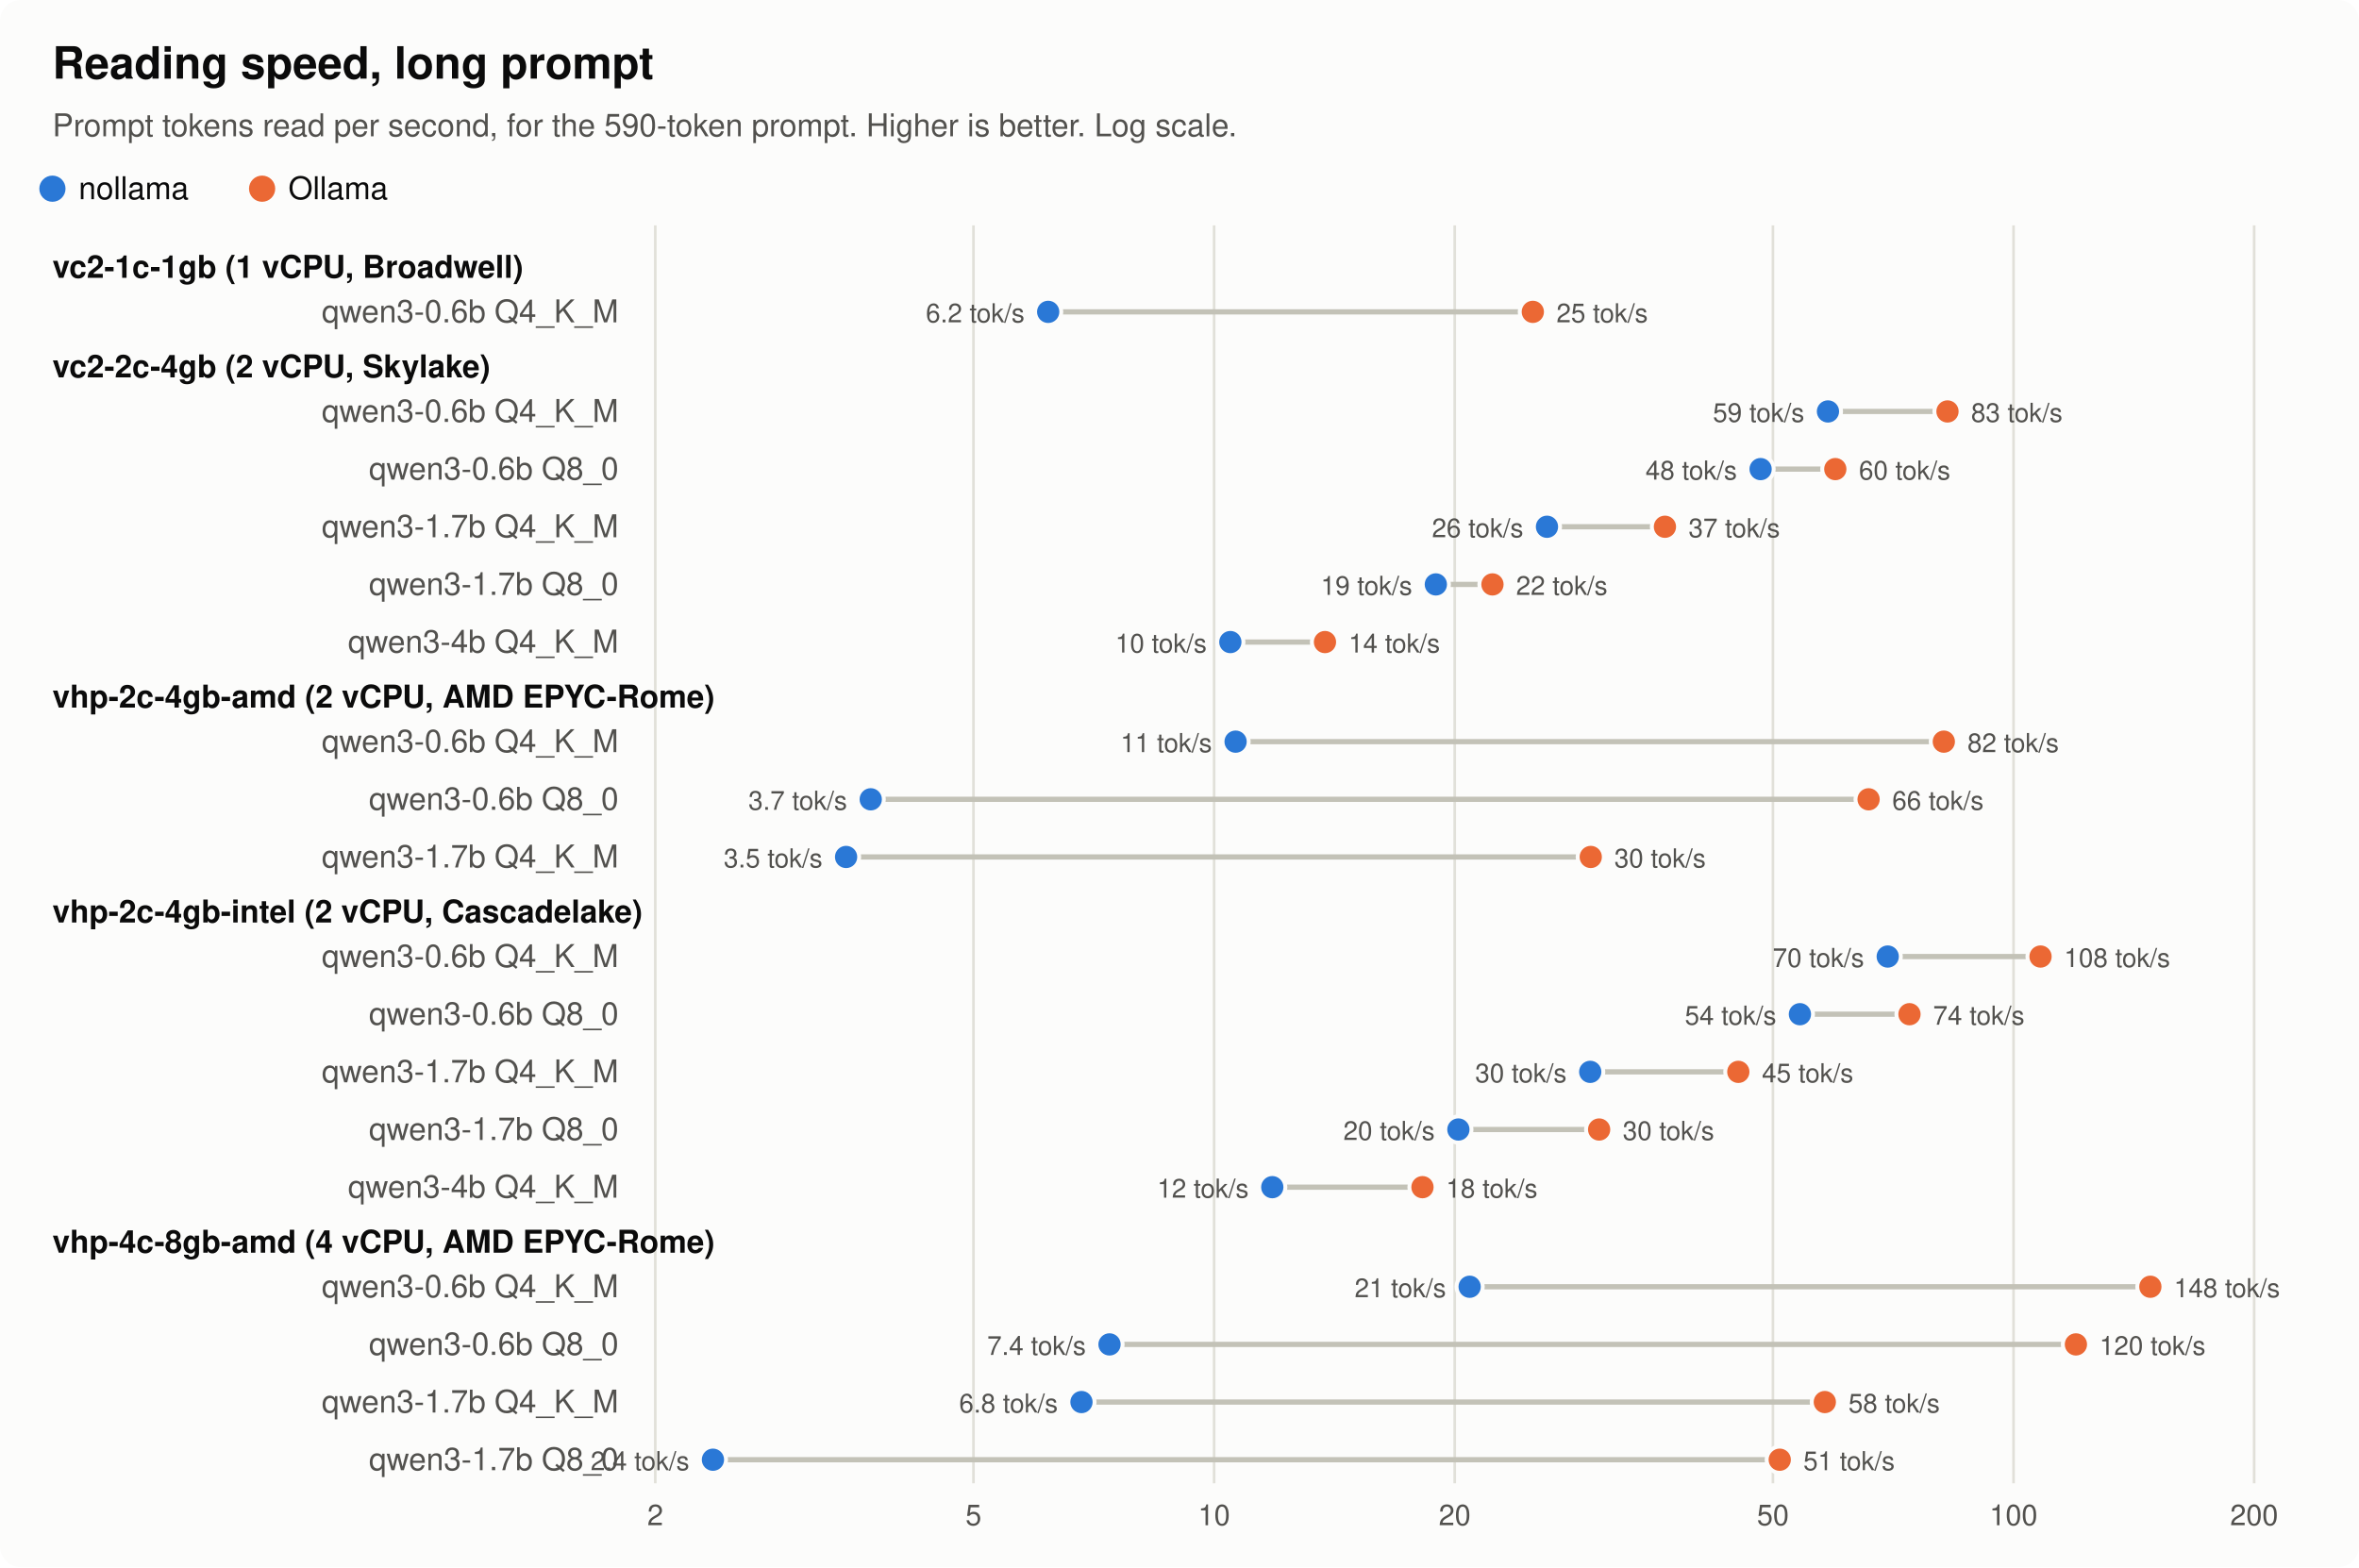
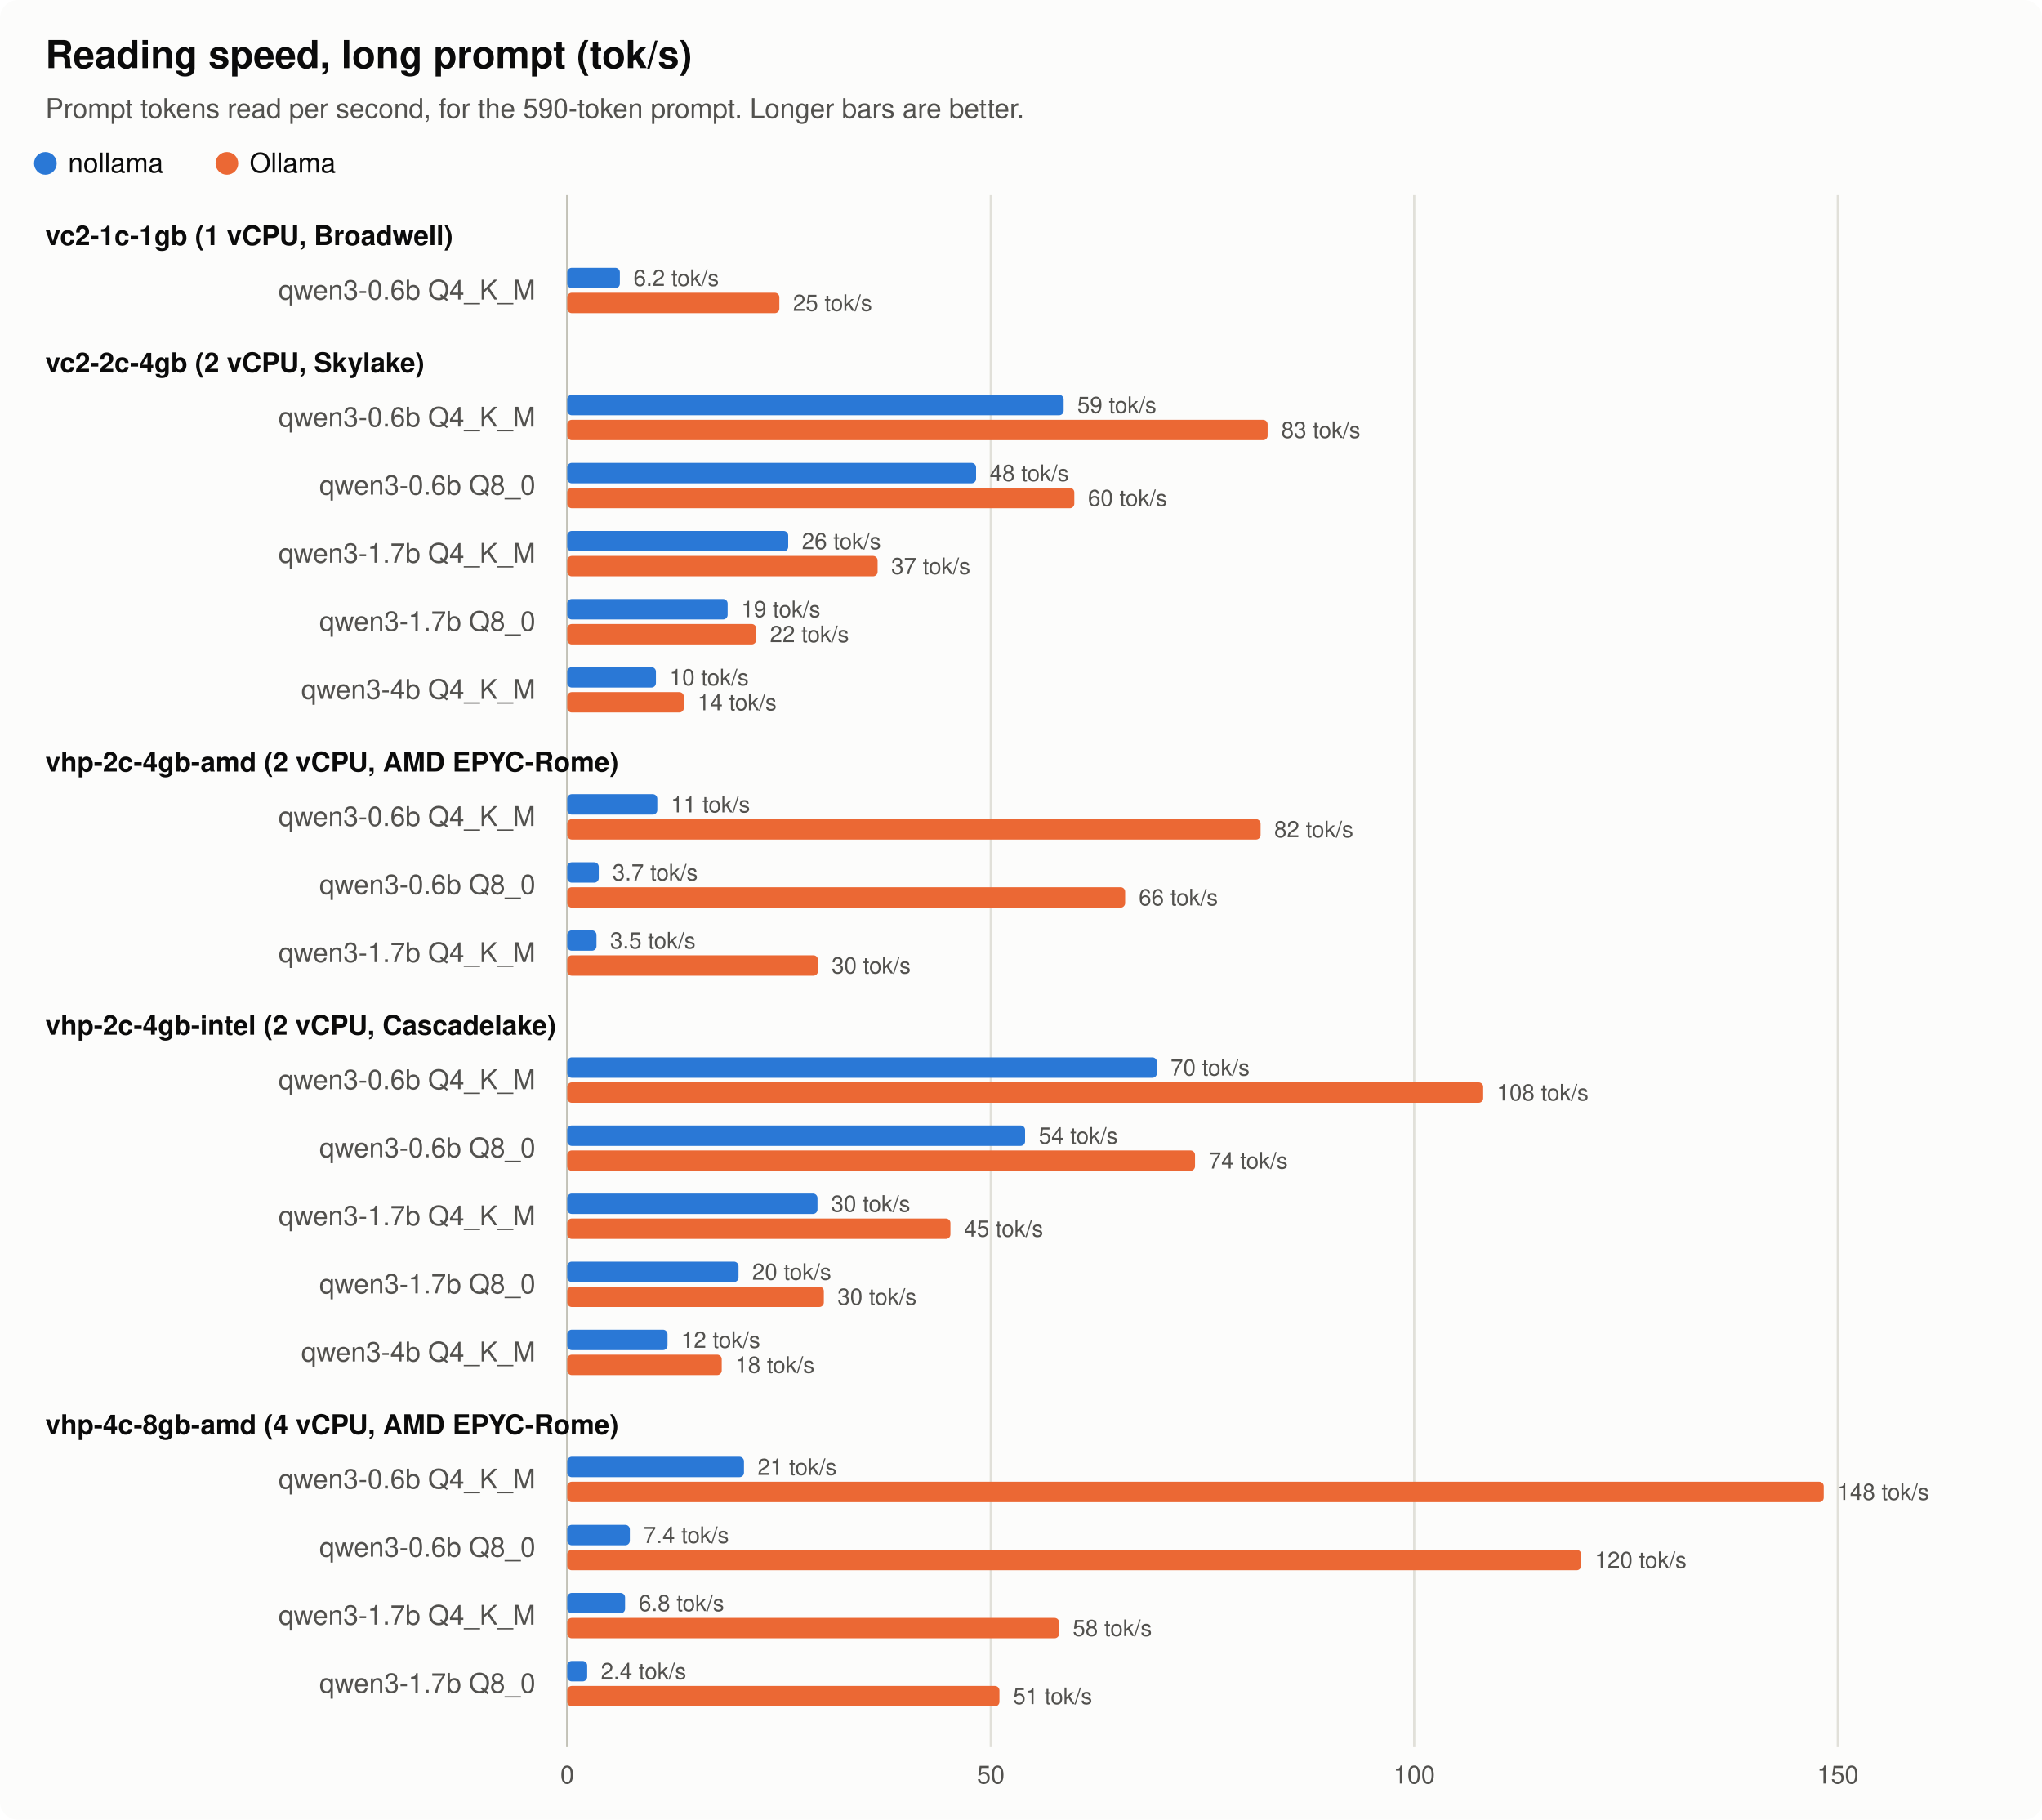
- <svg xmlns="http://www.w3.org/2000/svg" viewBox="0 0 900 598" width="900" height="598" role="img" aria-label="Reading speed, long prompt: nollama and Ollama">
+ <svg xmlns="http://www.w3.org/2000/svg" viewBox="0 0 900 802" width="900" height="802" role="img" aria-label="Reading speed, long prompt: nollama and Ollama">
  <style>
.bg{fill:#fcfcfb}.t1{fill:#0b0b0b}.t2{fill:#52514e}.grid{stroke:#e1e0d9}.axis{stroke:#c3c2b7}
.n{fill:#2a78d6}.o{fill:#eb6834}.tie{fill:#8a8984}.link{stroke:#c3c2b7}.band{fill:#f0efec}.ring{stroke:#fcfcfb}
@media (prefers-color-scheme: dark){.bg{fill:#1a1a19}.t1{fill:#f0efec}.t2{fill:#c3c2b7}.grid{stroke:#2c2c2a}
.axis{stroke:#383835}.n{fill:#3987e5}.o{fill:#d95926}.tie{fill:#8a8984}.link{stroke:#55544f}.band{fill:#2c2c2a}.ring{stroke:#1a1a19}}
text{font-family:-apple-system,BlinkMacSystemFont,"Segoe UI",Helvetica,Arial,sans-serif}
</style>
-   <rect class="bg" width="900" height="598" rx="8" />
-   <text x="20.0" y="30.0" class="t1" text-anchor="start" font-size="17" font-weight="600">Reading speed, long prompt</text>
-   <text x="20.0" y="52.0" class="t2" text-anchor="start" font-size="12">Prompt tokens read per second, for the 590-token prompt. Higher is better. Log scale.</text>
+   <rect class="bg" width="900" height="802" rx="8" />
+   <text x="20.0" y="30.0" class="t1" text-anchor="start" font-size="17" font-weight="600">Reading speed, long prompt (tok/s)</text>
+   <text x="20.0" y="52.0" class="t2" text-anchor="start" font-size="12">Prompt tokens read per second, for the 590-token prompt. Longer bars are better.</text>
  <circle cx="20.0" cy="72.0" r="5" class="n" />
  <text x="30.0" y="76.0" class="t1" text-anchor="start" font-size="12">nollama</text>
  <circle cx="100.0" cy="72.0" r="5" class="o" />
  <text x="110.0" y="76.0" class="t1" text-anchor="start" font-size="12">Ollama</text>
-   <line class="grid" x1="250.0" x2="250.0" y1="86.0" y2="566.0" stroke-width="1" />
-   <text x="250.0" y="582.0" class="t2" text-anchor="middle" font-size="11">2</text>
-   <line class="grid" x1="371.4" x2="371.4" y1="86.0" y2="566.0" stroke-width="1" />
-   <text x="371.4" y="582.0" class="t2" text-anchor="middle" font-size="11">5</text>
-   <line class="grid" x1="463.2" x2="463.2" y1="86.0" y2="566.0" stroke-width="1" />
-   <text x="463.2" y="582.0" class="t2" text-anchor="middle" font-size="11">10</text>
-   <line class="grid" x1="555.0" x2="555.0" y1="86.0" y2="566.0" stroke-width="1" />
-   <text x="555.0" y="582.0" class="t2" text-anchor="middle" font-size="11">20</text>
-   <line class="grid" x1="676.4" x2="676.4" y1="86.0" y2="566.0" stroke-width="1" />
-   <text x="676.4" y="582.0" class="t2" text-anchor="middle" font-size="11">50</text>
-   <line class="grid" x1="768.2" x2="768.2" y1="86.0" y2="566.0" stroke-width="1" />
-   <text x="768.2" y="582.0" class="t2" text-anchor="middle" font-size="11">100</text>
-   <line class="grid" x1="860.0" x2="860.0" y1="86.0" y2="566.0" stroke-width="1" />
-   <text x="860.0" y="582.0" class="t2" text-anchor="middle" font-size="11">200</text>
-   <text x="20.0" y="106.0" class="t1" text-anchor="start" font-size="12" font-weight="600">vc2-1c-1gb (1 vCPU, Broadwell)</text>
-   <text x="236.0" y="123.0" class="t2" text-anchor="end" font-size="12">qwen3-0.6b Q4_K_M</text>
-   <line class="link" x1="399.9" x2="584.8" y1="119.0" y2="119.0" stroke-width="2" />
-   <text x="390.9" y="123.0" class="t2" text-anchor="end" font-size="10">6.2 tok/s</text>
-   <text x="593.8" y="123.0" class="t2" text-anchor="start" font-size="10">25 tok/s</text>
-   <circle class="o ring" cx="584.8" cy="119.0" r="5" stroke-width="1.5" />
-   <circle class="n ring" cx="399.9" cy="119.0" r="5" stroke-width="1.5" />
-   <text x="20.0" y="144.0" class="t1" text-anchor="start" font-size="12" font-weight="600">vc2-2c-4gb (2 vCPU, Skylake)</text>
-   <text x="236.0" y="161.0" class="t2" text-anchor="end" font-size="12">qwen3-0.6b Q4_K_M</text>
-   <line class="link" x1="697.4" x2="743.0" y1="157.0" y2="157.0" stroke-width="2" />
-   <text x="688.4" y="161.0" class="t2" text-anchor="end" font-size="10">59 tok/s</text>
-   <text x="752.0" y="161.0" class="t2" text-anchor="start" font-size="10">83 tok/s</text>
-   <circle class="o ring" cx="743.0" cy="157.0" r="5" stroke-width="1.5" />
-   <circle class="n ring" cx="697.4" cy="157.0" r="5" stroke-width="1.5" />
-   <text x="236.0" y="183.0" class="t2" text-anchor="end" font-size="12">qwen3-0.6b Q8_0</text>
-   <line class="link" x1="671.7" x2="700.2" y1="179.0" y2="179.0" stroke-width="2" />
-   <text x="662.7" y="183.0" class="t2" text-anchor="end" font-size="10">48 tok/s</text>
-   <text x="709.2" y="183.0" class="t2" text-anchor="start" font-size="10">60 tok/s</text>
-   <circle class="o ring" cx="700.2" cy="179.0" r="5" stroke-width="1.5" />
-   <circle class="n ring" cx="671.7" cy="179.0" r="5" stroke-width="1.5" />
-   <text x="236.0" y="205.0" class="t2" text-anchor="end" font-size="12">qwen3-1.7b Q4_K_M</text>
-   <line class="link" x1="590.2" x2="635.2" y1="201.0" y2="201.0" stroke-width="2" />
-   <text x="581.2" y="205.0" class="t2" text-anchor="end" font-size="10">26 tok/s</text>
-   <text x="644.2" y="205.0" class="t2" text-anchor="start" font-size="10">37 tok/s</text>
-   <circle class="o ring" cx="635.2" cy="201.0" r="5" stroke-width="1.5" />
-   <circle class="n ring" cx="590.2" cy="201.0" r="5" stroke-width="1.5" />
-   <text x="236.0" y="227.0" class="t2" text-anchor="end" font-size="12">qwen3-1.7b Q8_0</text>
-   <line class="link" x1="547.8" x2="569.4" y1="223.0" y2="223.0" stroke-width="2" />
-   <text x="538.8" y="227.0" class="t2" text-anchor="end" font-size="10">19 tok/s</text>
-   <text x="578.4" y="227.0" class="t2" text-anchor="start" font-size="10">22 tok/s</text>
-   <circle class="o ring" cx="569.4" cy="223.0" r="5" stroke-width="1.5" />
-   <circle class="n ring" cx="547.8" cy="223.0" r="5" stroke-width="1.5" />
-   <text x="236.0" y="249.0" class="t2" text-anchor="end" font-size="12">qwen3-4b Q4_K_M</text>
-   <line class="link" x1="469.4" x2="505.5" y1="245.0" y2="245.0" stroke-width="2" />
-   <text x="460.4" y="249.0" class="t2" text-anchor="end" font-size="10">10 tok/s</text>
-   <text x="514.5" y="249.0" class="t2" text-anchor="start" font-size="10">14 tok/s</text>
-   <circle class="o ring" cx="505.5" cy="245.0" r="5" stroke-width="1.5" />
-   <circle class="n ring" cx="469.4" cy="245.0" r="5" stroke-width="1.5" />
-   <text x="20.0" y="270.0" class="t1" text-anchor="start" font-size="12" font-weight="600">vhp-2c-4gb-amd (2 vCPU, AMD EPYC-Rome)</text>
-   <text x="236.0" y="287.0" class="t2" text-anchor="end" font-size="12">qwen3-0.6b Q4_K_M</text>
-   <line class="link" x1="471.4" x2="741.6" y1="283.0" y2="283.0" stroke-width="2" />
-   <text x="462.4" y="287.0" class="t2" text-anchor="end" font-size="10">11 tok/s</text>
-   <text x="750.6" y="287.0" class="t2" text-anchor="start" font-size="10">82 tok/s</text>
-   <circle class="o ring" cx="741.6" cy="283.0" r="5" stroke-width="1.5" />
-   <circle class="n ring" cx="471.4" cy="283.0" r="5" stroke-width="1.5" />
-   <text x="236.0" y="309.0" class="t2" text-anchor="end" font-size="12">qwen3-0.6b Q8_0</text>
-   <line class="link" x1="332.2" x2="712.9" y1="305.0" y2="305.0" stroke-width="2" />
-   <text x="323.2" y="309.0" class="t2" text-anchor="end" font-size="10">3.7 tok/s</text>
-   <text x="721.9" y="309.0" class="t2" text-anchor="start" font-size="10">66 tok/s</text>
-   <circle class="o ring" cx="712.9" cy="305.0" r="5" stroke-width="1.5" />
-   <circle class="n ring" cx="332.2" cy="305.0" r="5" stroke-width="1.5" />
-   <text x="236.0" y="331.0" class="t2" text-anchor="end" font-size="12">qwen3-1.7b Q4_K_M</text>
-   <line class="link" x1="322.8" x2="606.9" y1="327.0" y2="327.0" stroke-width="2" />
-   <text x="313.8" y="331.0" class="t2" text-anchor="end" font-size="10">3.5 tok/s</text>
-   <text x="615.9" y="331.0" class="t2" text-anchor="start" font-size="10">30 tok/s</text>
-   <circle class="o ring" cx="606.9" cy="327.0" r="5" stroke-width="1.5" />
-   <circle class="n ring" cx="322.8" cy="327.0" r="5" stroke-width="1.5" />
-   <text x="20.0" y="352.0" class="t1" text-anchor="start" font-size="12" font-weight="600">vhp-2c-4gb-intel (2 vCPU, Cascadelake)</text>
-   <text x="236.0" y="369.0" class="t2" text-anchor="end" font-size="12">qwen3-0.6b Q4_K_M</text>
-   <line class="link" x1="720.2" x2="778.5" y1="365.0" y2="365.0" stroke-width="2" />
-   <text x="711.2" y="369.0" class="t2" text-anchor="end" font-size="10">70 tok/s</text>
-   <text x="787.5" y="369.0" class="t2" text-anchor="start" font-size="10">108 tok/s</text>
-   <circle class="o ring" cx="778.5" cy="365.0" r="5" stroke-width="1.5" />
-   <circle class="n ring" cx="720.2" cy="365.0" r="5" stroke-width="1.5" />
-   <text x="236.0" y="391.0" class="t2" text-anchor="end" font-size="12">qwen3-0.6b Q8_0</text>
-   <line class="link" x1="686.7" x2="728.5" y1="387.0" y2="387.0" stroke-width="2" />
-   <text x="677.7" y="391.0" class="t2" text-anchor="end" font-size="10">54 tok/s</text>
-   <text x="737.5" y="391.0" class="t2" text-anchor="start" font-size="10">74 tok/s</text>
-   <circle class="o ring" cx="728.5" cy="387.0" r="5" stroke-width="1.5" />
-   <circle class="n ring" cx="686.7" cy="387.0" r="5" stroke-width="1.5" />
-   <text x="236.0" y="413.0" class="t2" text-anchor="end" font-size="12">qwen3-1.7b Q4_K_M</text>
-   <line class="link" x1="606.7" x2="663.2" y1="409.0" y2="409.0" stroke-width="2" />
-   <text x="597.7" y="413.0" class="t2" text-anchor="end" font-size="10">30 tok/s</text>
-   <text x="672.2" y="413.0" class="t2" text-anchor="start" font-size="10">45 tok/s</text>
-   <circle class="o ring" cx="663.2" cy="409.0" r="5" stroke-width="1.5" />
-   <circle class="n ring" cx="606.7" cy="409.0" r="5" stroke-width="1.5" />
-   <text x="236.0" y="435.0" class="t2" text-anchor="end" font-size="12">qwen3-1.7b Q8_0</text>
-   <line class="link" x1="556.4" x2="610.1" y1="431.0" y2="431.0" stroke-width="2" />
-   <text x="547.4" y="435.0" class="t2" text-anchor="end" font-size="10">20 tok/s</text>
-   <text x="619.1" y="435.0" class="t2" text-anchor="start" font-size="10">30 tok/s</text>
-   <circle class="o ring" cx="610.1" cy="431.0" r="5" stroke-width="1.5" />
-   <circle class="n ring" cx="556.4" cy="431.0" r="5" stroke-width="1.5" />
-   <text x="236.0" y="457.0" class="t2" text-anchor="end" font-size="12">qwen3-4b Q4_K_M</text>
-   <line class="link" x1="485.4" x2="542.7" y1="453.0" y2="453.0" stroke-width="2" />
-   <text x="476.4" y="457.0" class="t2" text-anchor="end" font-size="10">12 tok/s</text>
-   <text x="551.7" y="457.0" class="t2" text-anchor="start" font-size="10">18 tok/s</text>
-   <circle class="o ring" cx="542.7" cy="453.0" r="5" stroke-width="1.5" />
-   <circle class="n ring" cx="485.4" cy="453.0" r="5" stroke-width="1.5" />
-   <text x="20.0" y="478.0" class="t1" text-anchor="start" font-size="12" font-weight="600">vhp-4c-8gb-amd (4 vCPU, AMD EPYC-Rome)</text>
-   <text x="236.0" y="495.0" class="t2" text-anchor="end" font-size="12">qwen3-0.6b Q4_K_M</text>
-   <line class="link" x1="560.7" x2="820.4" y1="491.0" y2="491.0" stroke-width="2" />
-   <text x="551.7" y="495.0" class="t2" text-anchor="end" font-size="10">21 tok/s</text>
-   <text x="829.4" y="495.0" class="t2" text-anchor="start" font-size="10">148 tok/s</text>
-   <circle class="o ring" cx="820.4" cy="491.0" r="5" stroke-width="1.5" />
-   <circle class="n ring" cx="560.7" cy="491.0" r="5" stroke-width="1.5" />
-   <text x="236.0" y="517.0" class="t2" text-anchor="end" font-size="12">qwen3-0.6b Q8_0</text>
-   <line class="link" x1="423.3" x2="792.0" y1="513.0" y2="513.0" stroke-width="2" />
-   <text x="414.3" y="517.0" class="t2" text-anchor="end" font-size="10">7.4 tok/s</text>
-   <text x="801.0" y="517.0" class="t2" text-anchor="start" font-size="10">120 tok/s</text>
-   <circle class="o ring" cx="792.0" cy="513.0" r="5" stroke-width="1.5" />
-   <circle class="n ring" cx="423.3" cy="513.0" r="5" stroke-width="1.5" />
-   <text x="236.0" y="539.0" class="t2" text-anchor="end" font-size="12">qwen3-1.7b Q4_K_M</text>
-   <line class="link" x1="412.6" x2="696.2" y1="535.0" y2="535.0" stroke-width="2" />
-   <text x="403.6" y="539.0" class="t2" text-anchor="end" font-size="10">6.8 tok/s</text>
-   <text x="705.2" y="539.0" class="t2" text-anchor="start" font-size="10">58 tok/s</text>
-   <circle class="o ring" cx="696.2" cy="535.0" r="5" stroke-width="1.5" />
-   <circle class="n ring" cx="412.6" cy="535.0" r="5" stroke-width="1.5" />
-   <text x="236.0" y="561.0" class="t2" text-anchor="end" font-size="12">qwen3-1.7b Q8_0</text>
-   <line class="link" x1="272.0" x2="679.0" y1="557.0" y2="557.0" stroke-width="2" />
-   <text x="263.0" y="561.0" class="t2" text-anchor="end" font-size="10">2.4 tok/s</text>
-   <text x="688.0" y="561.0" class="t2" text-anchor="start" font-size="10">51 tok/s</text>
-   <circle class="o ring" cx="679.0" cy="557.0" r="5" stroke-width="1.5" />
-   <circle class="n ring" cx="272.0" cy="557.0" r="5" stroke-width="1.5" />
+   <line class="axis" x1="250.0" x2="250.0" y1="86.0" y2="770.0" stroke-width="1" />
+   <text x="250.0" y="786.0" class="t2" text-anchor="middle" font-size="11">0</text>
+   <line class="grid" x1="436.7" x2="436.7" y1="86.0" y2="770.0" stroke-width="1" />
+   <text x="436.7" y="786.0" class="t2" text-anchor="middle" font-size="11">50</text>
+   <line class="grid" x1="623.3" x2="623.3" y1="86.0" y2="770.0" stroke-width="1" />
+   <text x="623.3" y="786.0" class="t2" text-anchor="middle" font-size="11">100</text>
+   <line class="grid" x1="810.0" x2="810.0" y1="86.0" y2="770.0" stroke-width="1" />
+   <text x="810.0" y="786.0" class="t2" text-anchor="middle" font-size="11">150</text>
+   <text x="20.0" y="108.0" class="t1" text-anchor="start" font-size="12" font-weight="600">vc2-1c-1gb (1 vCPU, Broadwell)</text>
+   <text x="236.0" y="132.0" class="t2" text-anchor="end" font-size="12">qwen3-0.6b Q4_K_M</text>
+   <rect class="n" x="250.0" y="118.0" width="23.2" height="9.0" rx="2" />
+   <text x="279.2" y="126.0" class="t2" text-anchor="start" font-size="10">6.2 tok/s</text>
+   <rect class="o" x="250.0" y="129.0" width="93.5" height="9.0" rx="2" />
+   <text x="349.5" y="137.0" class="t2" text-anchor="start" font-size="10">25 tok/s</text>
+   <text x="20.0" y="164.0" class="t1" text-anchor="start" font-size="12" font-weight="600">vc2-2c-4gb (2 vCPU, Skylake)</text>
+   <text x="236.0" y="188.0" class="t2" text-anchor="end" font-size="12">qwen3-0.6b Q4_K_M</text>
+   <rect class="n" x="250.0" y="174.0" width="218.8" height="9.0" rx="2" />
+   <text x="474.8" y="182.0" class="t2" text-anchor="start" font-size="10">59 tok/s</text>
+   <rect class="o" x="250.0" y="185.0" width="308.7" height="9.0" rx="2" />
+   <text x="564.7" y="193.0" class="t2" text-anchor="start" font-size="10">83 tok/s</text>
+   <text x="236.0" y="218.0" class="t2" text-anchor="end" font-size="12">qwen3-0.6b Q8_0</text>
+   <rect class="n" x="250.0" y="204.0" width="180.2" height="9.0" rx="2" />
+   <text x="436.2" y="212.0" class="t2" text-anchor="start" font-size="10">48 tok/s</text>
+   <rect class="o" x="250.0" y="215.0" width="223.5" height="9.0" rx="2" />
+   <text x="479.5" y="223.0" class="t2" text-anchor="start" font-size="10">60 tok/s</text>
+   <text x="236.0" y="248.0" class="t2" text-anchor="end" font-size="12">qwen3-1.7b Q4_K_M</text>
+   <rect class="n" x="250.0" y="234.0" width="97.4" height="9.0" rx="2" />
+   <text x="353.4" y="242.0" class="t2" text-anchor="start" font-size="10">26 tok/s</text>
+   <rect class="o" x="250.0" y="245.0" width="136.8" height="9.0" rx="2" />
+   <text x="392.8" y="253.0" class="t2" text-anchor="start" font-size="10">37 tok/s</text>
+   <text x="236.0" y="278.0" class="t2" text-anchor="end" font-size="12">qwen3-1.7b Q8_0</text>
+   <rect class="n" x="250.0" y="264.0" width="70.7" height="9.0" rx="2" />
+   <text x="326.7" y="272.0" class="t2" text-anchor="start" font-size="10">19 tok/s</text>
+   <rect class="o" x="250.0" y="275.0" width="83.3" height="9.0" rx="2" />
+   <text x="339.3" y="283.0" class="t2" text-anchor="start" font-size="10">22 tok/s</text>
+   <text x="236.0" y="308.0" class="t2" text-anchor="end" font-size="12">qwen3-4b Q4_K_M</text>
+   <rect class="n" x="250.0" y="294.0" width="39.1" height="9.0" rx="2" />
+   <text x="295.1" y="302.0" class="t2" text-anchor="start" font-size="10">10 tok/s</text>
+   <rect class="o" x="250.0" y="305.0" width="51.4" height="9.0" rx="2" />
+   <text x="307.4" y="313.0" class="t2" text-anchor="start" font-size="10">14 tok/s</text>
+   <text x="20.0" y="340.0" class="t1" text-anchor="start" font-size="12" font-weight="600">vhp-2c-4gb-amd (2 vCPU, AMD EPYC-Rome)</text>
+   <text x="236.0" y="364.0" class="t2" text-anchor="end" font-size="12">qwen3-0.6b Q4_K_M</text>
+   <rect class="n" x="250.0" y="350.0" width="39.7" height="9.0" rx="2" />
+   <text x="295.7" y="358.0" class="t2" text-anchor="start" font-size="10">11 tok/s</text>
+   <rect class="o" x="250.0" y="361.0" width="305.6" height="9.0" rx="2" />
+   <text x="561.6" y="369.0" class="t2" text-anchor="start" font-size="10">82 tok/s</text>
+   <text x="236.0" y="394.0" class="t2" text-anchor="end" font-size="12">qwen3-0.6b Q8_0</text>
+   <rect class="n" x="250.0" y="380.0" width="13.9" height="9.0" rx="2" />
+   <text x="269.9" y="388.0" class="t2" text-anchor="start" font-size="10">3.7 tok/s</text>
+   <rect class="o" x="250.0" y="391.0" width="245.9" height="9.0" rx="2" />
+   <text x="501.9" y="399.0" class="t2" text-anchor="start" font-size="10">66 tok/s</text>
+   <text x="236.0" y="424.0" class="t2" text-anchor="end" font-size="12">qwen3-1.7b Q4_K_M</text>
+   <rect class="n" x="250.0" y="410.0" width="12.9" height="9.0" rx="2" />
+   <text x="268.9" y="418.0" class="t2" text-anchor="start" font-size="10">3.5 tok/s</text>
+   <rect class="o" x="250.0" y="421.0" width="110.5" height="9.0" rx="2" />
+   <text x="366.5" y="429.0" class="t2" text-anchor="start" font-size="10">30 tok/s</text>
+   <text x="20.0" y="456.0" class="t1" text-anchor="start" font-size="12" font-weight="600">vhp-2c-4gb-intel (2 vCPU, Cascadelake)</text>
+   <text x="236.0" y="480.0" class="t2" text-anchor="end" font-size="12">qwen3-0.6b Q4_K_M</text>
+   <rect class="n" x="250.0" y="466.0" width="259.9" height="9.0" rx="2" />
+   <text x="515.9" y="474.0" class="t2" text-anchor="start" font-size="10">70 tok/s</text>
+   <rect class="o" x="250.0" y="477.0" width="403.7" height="9.0" rx="2" />
+   <text x="659.7" y="485.0" class="t2" text-anchor="start" font-size="10">108 tok/s</text>
+   <text x="236.0" y="510.0" class="t2" text-anchor="end" font-size="12">qwen3-0.6b Q8_0</text>
+   <rect class="n" x="250.0" y="496.0" width="201.8" height="9.0" rx="2" />
+   <text x="457.8" y="504.0" class="t2" text-anchor="start" font-size="10">54 tok/s</text>
+   <rect class="o" x="250.0" y="507.0" width="276.7" height="9.0" rx="2" />
+   <text x="532.7" y="515.0" class="t2" text-anchor="start" font-size="10">74 tok/s</text>
+   <text x="236.0" y="540.0" class="t2" text-anchor="end" font-size="12">qwen3-1.7b Q4_K_M</text>
+   <rect class="n" x="250.0" y="526.0" width="110.3" height="9.0" rx="2" />
+   <text x="366.3" y="534.0" class="t2" text-anchor="start" font-size="10">30 tok/s</text>
+   <rect class="o" x="250.0" y="537.0" width="168.9" height="9.0" rx="2" />
+   <text x="424.9" y="545.0" class="t2" text-anchor="start" font-size="10">45 tok/s</text>
+   <text x="236.0" y="570.0" class="t2" text-anchor="end" font-size="12">qwen3-1.7b Q8_0</text>
+   <rect class="n" x="250.0" y="556.0" width="75.5" height="9.0" rx="2" />
+   <text x="331.5" y="564.0" class="t2" text-anchor="start" font-size="10">20 tok/s</text>
+   <rect class="o" x="250.0" y="567.0" width="113.1" height="9.0" rx="2" />
+   <text x="369.1" y="575.0" class="t2" text-anchor="start" font-size="10">30 tok/s</text>
+   <text x="236.0" y="600.0" class="t2" text-anchor="end" font-size="12">qwen3-4b Q4_K_M</text>
+   <rect class="n" x="250.0" y="586.0" width="44.2" height="9.0" rx="2" />
+   <text x="300.2" y="594.0" class="t2" text-anchor="start" font-size="10">12 tok/s</text>
+   <rect class="o" x="250.0" y="597.0" width="68.1" height="9.0" rx="2" />
+   <text x="324.1" y="605.0" class="t2" text-anchor="start" font-size="10">18 tok/s</text>
+   <text x="20.0" y="632.0" class="t1" text-anchor="start" font-size="12" font-weight="600">vhp-4c-8gb-amd (4 vCPU, AMD EPYC-Rome)</text>
+   <text x="236.0" y="656.0" class="t2" text-anchor="end" font-size="12">qwen3-0.6b Q4_K_M</text>
+   <rect class="n" x="250.0" y="642.0" width="77.9" height="9.0" rx="2" />
+   <text x="333.9" y="650.0" class="t2" text-anchor="start" font-size="10">21 tok/s</text>
+   <rect class="o" x="250.0" y="653.0" width="553.8" height="9.0" rx="2" />
+   <text x="809.8" y="661.0" class="t2" text-anchor="start" font-size="10">148 tok/s</text>
+   <text x="236.0" y="686.0" class="t2" text-anchor="end" font-size="12">qwen3-0.6b Q8_0</text>
+   <rect class="n" x="250.0" y="672.0" width="27.6" height="9.0" rx="2" />
+   <text x="283.6" y="680.0" class="t2" text-anchor="start" font-size="10">7.4 tok/s</text>
+   <rect class="o" x="250.0" y="683.0" width="446.9" height="9.0" rx="2" />
+   <text x="702.9" y="691.0" class="t2" text-anchor="start" font-size="10">120 tok/s</text>
+   <text x="236.0" y="716.0" class="t2" text-anchor="end" font-size="12">qwen3-1.7b Q4_K_M</text>
+   <rect class="n" x="250.0" y="702.0" width="25.5" height="9.0" rx="2" />
+   <text x="281.5" y="710.0" class="t2" text-anchor="start" font-size="10">6.8 tok/s</text>
+   <rect class="o" x="250.0" y="713.0" width="216.8" height="9.0" rx="2" />
+   <text x="472.8" y="721.0" class="t2" text-anchor="start" font-size="10">58 tok/s</text>
+   <text x="236.0" y="746.0" class="t2" text-anchor="end" font-size="12">qwen3-1.7b Q8_0</text>
+   <rect class="n" x="250.0" y="732.0" width="8.8" height="9.0" rx="2" />
+   <text x="264.8" y="740.0" class="t2" text-anchor="start" font-size="10">2.4 tok/s</text>
+   <rect class="o" x="250.0" y="743.0" width="190.5" height="9.0" rx="2" />
+   <text x="446.5" y="751.0" class="t2" text-anchor="start" font-size="10">51 tok/s</text>
</svg>
